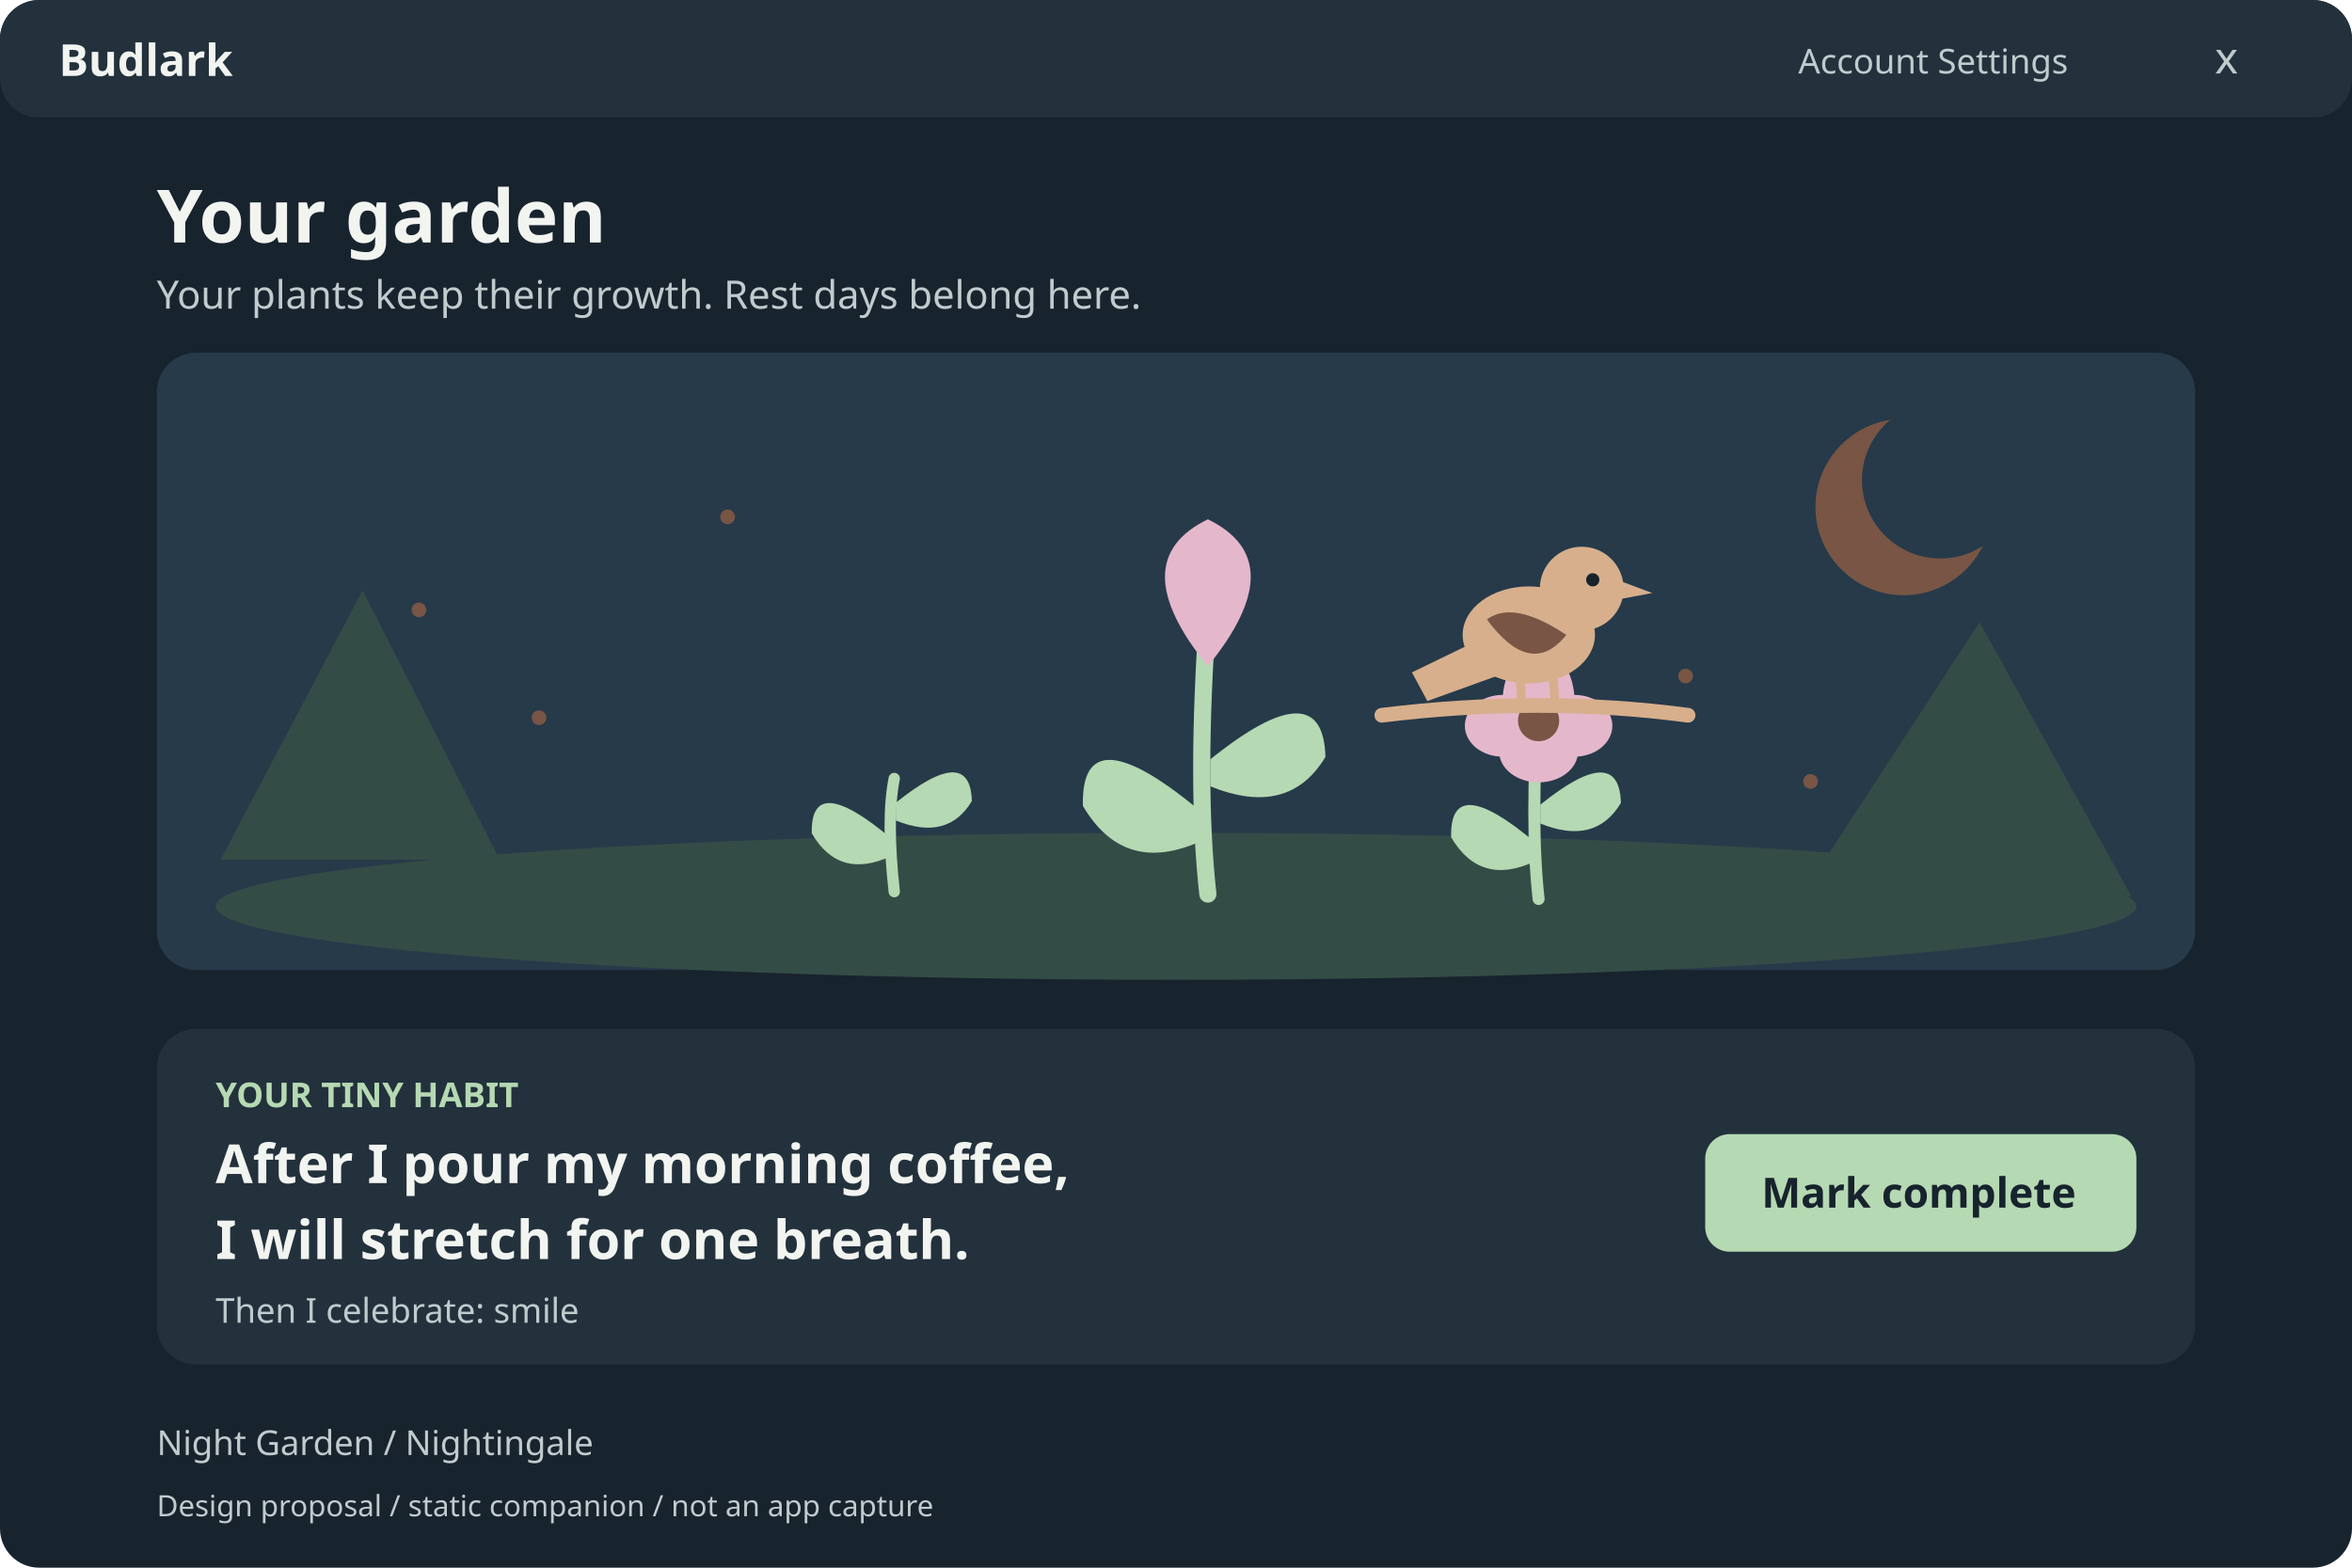
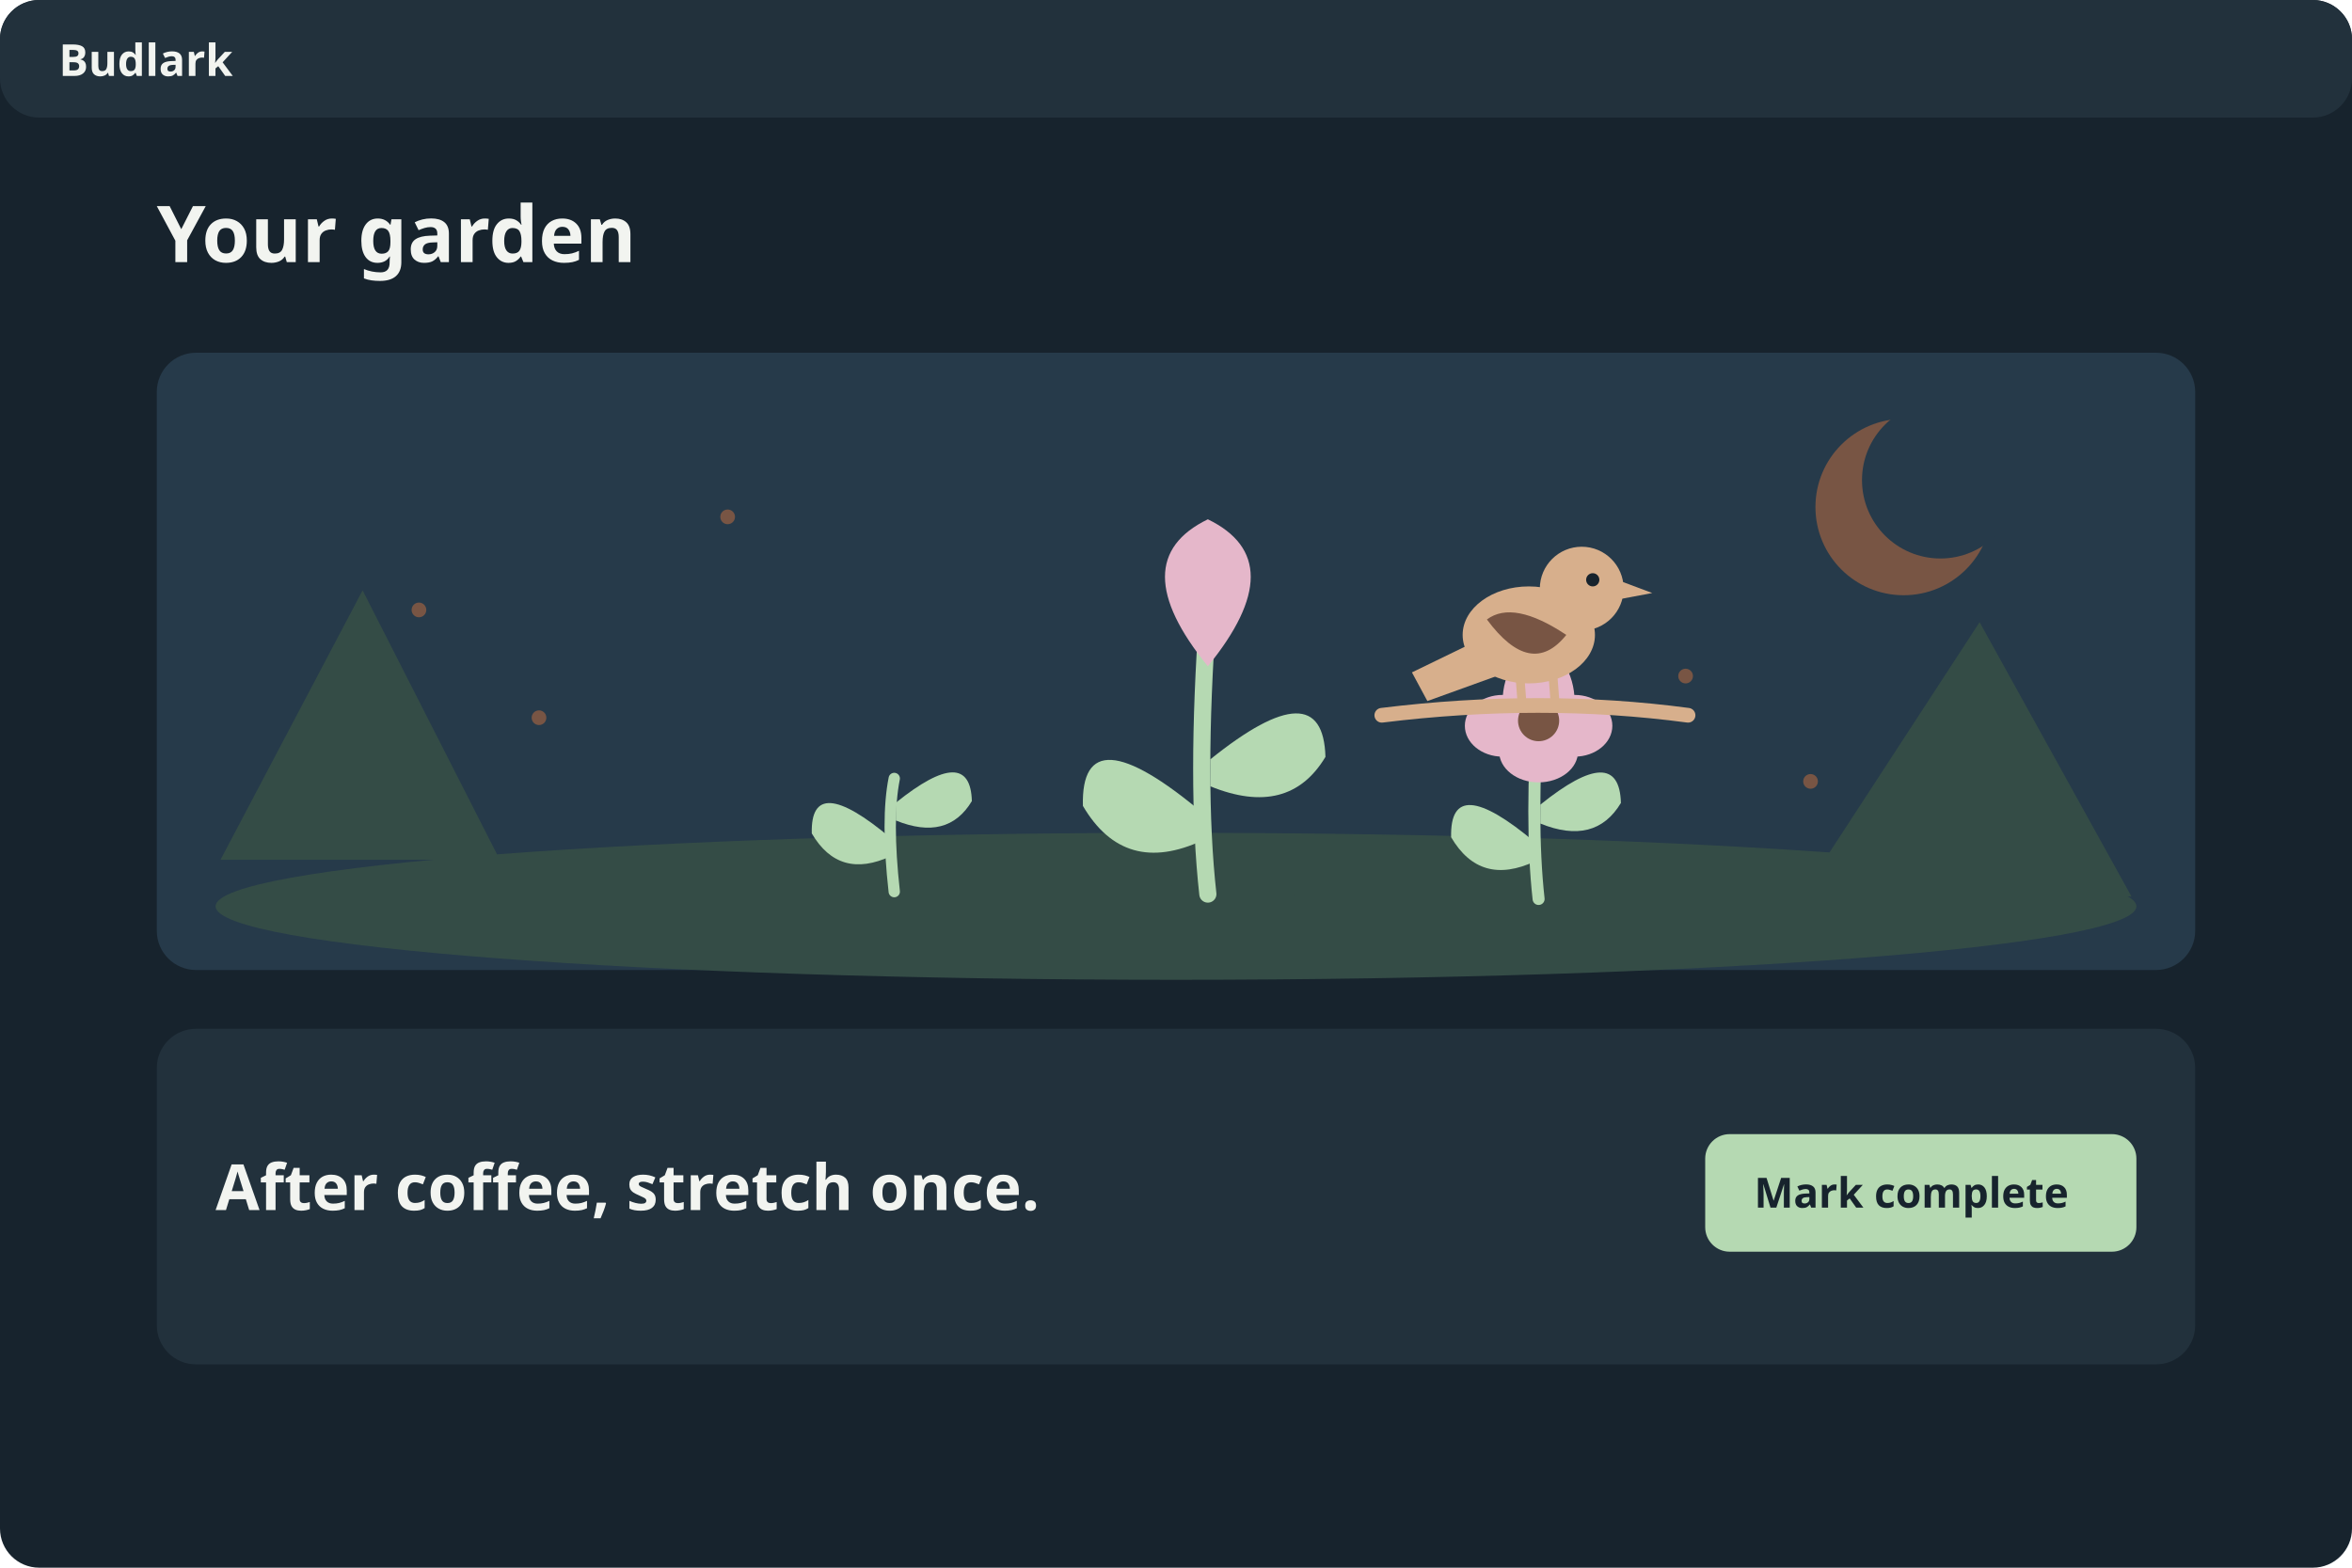
<svg xmlns="http://www.w3.org/2000/svg" width="960" height="640" viewBox="0 0 960 640" role="img" aria-labelledby="title description">
  <g font-family="Segoe UI, Aptos, Calibri, sans-serif">
    <rect width="960" height="640" rx="16" fill="#17232D" />
    <rect x="0" y="0" width="960" height="48" rx="16" fill="#22313C" />
    <text x="24" y="31" font-size="18" fill="#F2F4F0" font-weight="650">Budlark</text>
-     <text x="734" y="30" font-size="14" fill="#C0CBCD" font-weight="400">Account   Settings</text>
-     <text x="904" y="30" font-size="18" fill="#C0CBCD" font-weight="400">x</text>
-     <text x="64" y="99" font-size="30" fill="#F2F4F0" font-weight="650">Your garden</text>
-     <text x="64" y="126" font-size="16" fill="#C0CBCD" font-weight="400">Your plants keep their growth. Rest days belong here.</text>
+     <g data-role="heading">
+       <text x="64" y="107" font-size="32" fill="#F2F4F0" font-weight="650">Your garden</text>
+     </g>
    <rect x="64" y="144" width="832" height="252" rx="16" fill="#263A4A" />
    <ellipse cx="480" cy="370" rx="392" ry="30" fill="#344C46" />
    <circle cx="777" cy="207" r="36" fill="#785544" />
    <circle cx="792" cy="196" r="32" fill="#263A4A" />
    <g fill="#785544">
      <circle cx="171" cy="249" r="3" />
      <circle cx="220" cy="293" r="3" />
      <circle cx="297" cy="211" r="3" />
      <circle cx="688" cy="276" r="3" />
      <circle cx="827" cy="295" r="3" />
      <circle cx="739" cy="319" r="3" />
    </g>
    <path d="M90 351 L148 241 L204 351 M735 366 L808 254 L870 366" fill="#344C46" />
    <g data-growth="sprout" transform="translate(365 364) scale(0.66)">
      <ellipse cy="6" rx="43" ry="10" fill="#344C46" />
      <path d="M0 0 Q-5-45 0 -70" stroke="#B5D9B2" stroke-width="7" fill="none" stroke-linecap="round" />
      <path d="M-2-33 Q-52-75-51-36 Q-34-7-2-22 Z" fill="#B5D9B2" />
      <path d="M1-55 Q47-92 48-56 Q33-31 1-44 Z" fill="#B5D9B2" />
    </g>
    <g data-growth="bud" transform="translate(493 365) scale(1)">
      <ellipse cy="6" rx="43" ry="10" fill="#344C46" />
      <path d="M0 0 Q-5-45 0 -115" stroke="#B5D9B2" stroke-width="7" fill="none" stroke-linecap="round" />
      <path d="M-2-33 Q-52-75-51-36 Q-34-7-2-22 Z" fill="#B5D9B2" />
      <path d="M1-55 Q47-92 48-56 Q33-31 1-44 Z" fill="#B5D9B2" />
      <path d="M0-93 Q-35-136 0-153 Q35-136 0-93 Z" fill="#E5B7CA" />
    </g>
    <g data-growth="bloom" transform="translate(628 367) scale(0.7)">
      <ellipse cy="6" rx="43" ry="10" fill="#344C46" />
      <path d="M0 0 Q-5-45 0 -115" stroke="#B5D9B2" stroke-width="7" fill="none" stroke-linecap="round" />
      <path d="M-2-33 Q-52-75-51-36 Q-34-7-2-22 Z" fill="#B5D9B2" />
      <path d="M1-55 Q47-92 48-56 Q33-31 1-44 Z" fill="#B5D9B2" />
      <g fill="#E5B7CA">
        <ellipse cy="-115" rx="21" ry="31" />
        <ellipse cx="-21" cy="-101" rx="22" ry="18" />
        <ellipse cx="21" cy="-101" rx="22" ry="18" />
        <ellipse cy="-86" rx="23" ry="18" />
      </g>
      <circle cy="-104" r="12" fill="#785544" />
    </g>
    <path d="M564 292 Q629 284 689 292" stroke="#D7AF8C" stroke-width="6" fill="none" stroke-linecap="round" />
    <g data-bird="Nightingale" transform="translate(624 252) scale(0.9)">
      <path d="M-18 8 L-53 25 L-46 38 L-10 25 Z" fill="#D7AF8C" />
      <ellipse cx="0" cy="8" rx="30" ry="22" fill="#D7AF8C" />
      <circle cx="24" cy="-13" r="19" fill="#D7AF8C" />
      <path d="M40-17 L56-11 L40-8 Z" fill="#D7AF8C" />
      <path d="M-19 1 Q-7-8 17 8 Q1 28-19 1 Z" fill="#785544" />
      <circle cx="29" cy="-17" r="3" fill="#17232D" />
      <path d="M-4 27 L-3 40 L5 40 M11 27 L12 40 L20 40" fill="none" stroke="#D7AF8C" stroke-width="4" stroke-linecap="round" />
    </g>
    <rect x="64" y="420" width="832" height="137" rx="16" fill="#22313C" />
-     <text x="88" y="452" font-size="14" fill="#B5D9B2" font-weight="700">YOUR TINY HABIT</text>
-     <text x="88" y="483" font-size="22" fill="#F2F4F0" font-weight="600">After I pour my morning coffee,</text>
-     <text x="88" y="514" font-size="22" fill="#F2F4F0" font-weight="600">I will stretch for one breath.</text>
-     <text x="88" y="540" font-size="14" fill="#C0CBCD" font-weight="400">Then I celebrate: smile</text>
-     <rect x="696" y="463" width="176" height="48" rx="10" fill="#B5D9B2" />
-     <text x="719" y="493" font-size="17" fill="#17232D" font-weight="600">Mark complete</text>
-     <text x="64" y="594" font-size="14" fill="#C0CBCD" font-weight="400">Night Garden / Nightingale</text>
-     <text x="64" y="619" font-size="12" fill="#C0CBCD" font-weight="400">Design proposal / static companion / not an app capture</text>
+     <text x="88" y="494" font-size="26" fill="#F2F4F0" font-weight="600">After coffee, stretch once.</text>
+     <g data-role="primary-action">
+       <rect x="696" y="463" width="176" height="48" rx="10" fill="#B5D9B2" />
+       <text x="716" y="493" font-size="17" fill="#17232D" font-weight="600">Mark complete</text>
+     </g>
  </g>
</svg>
